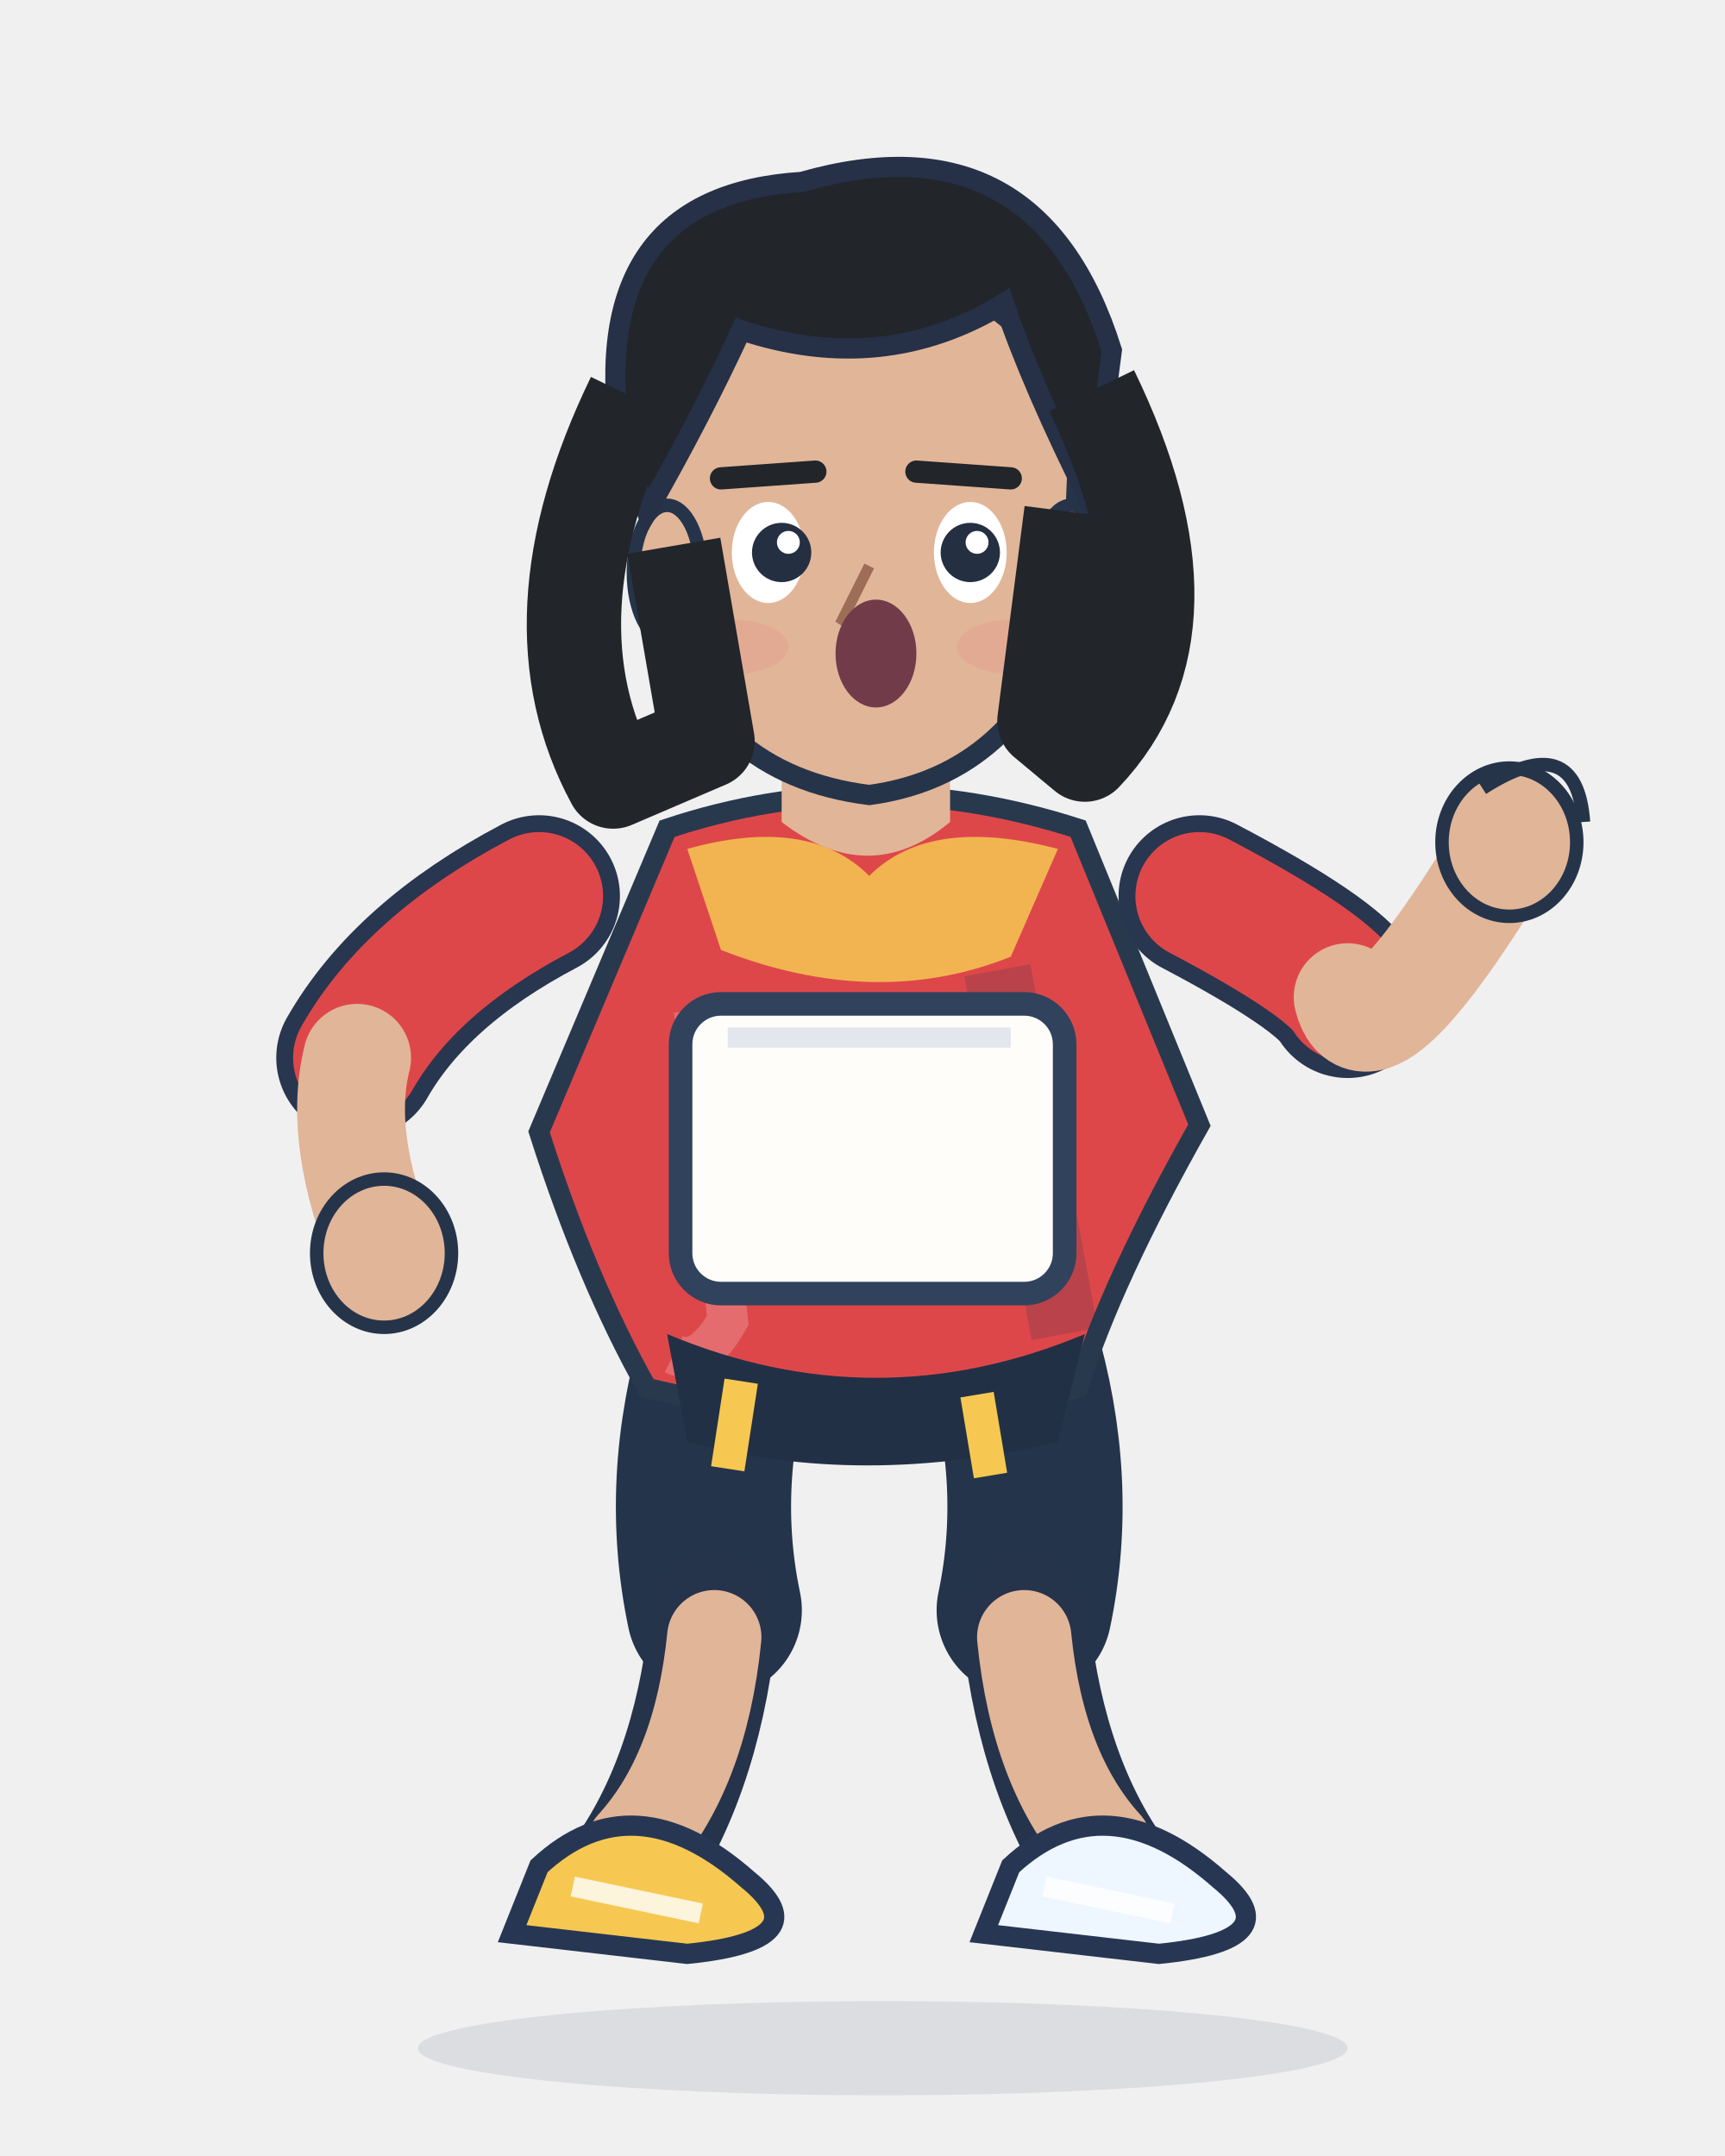
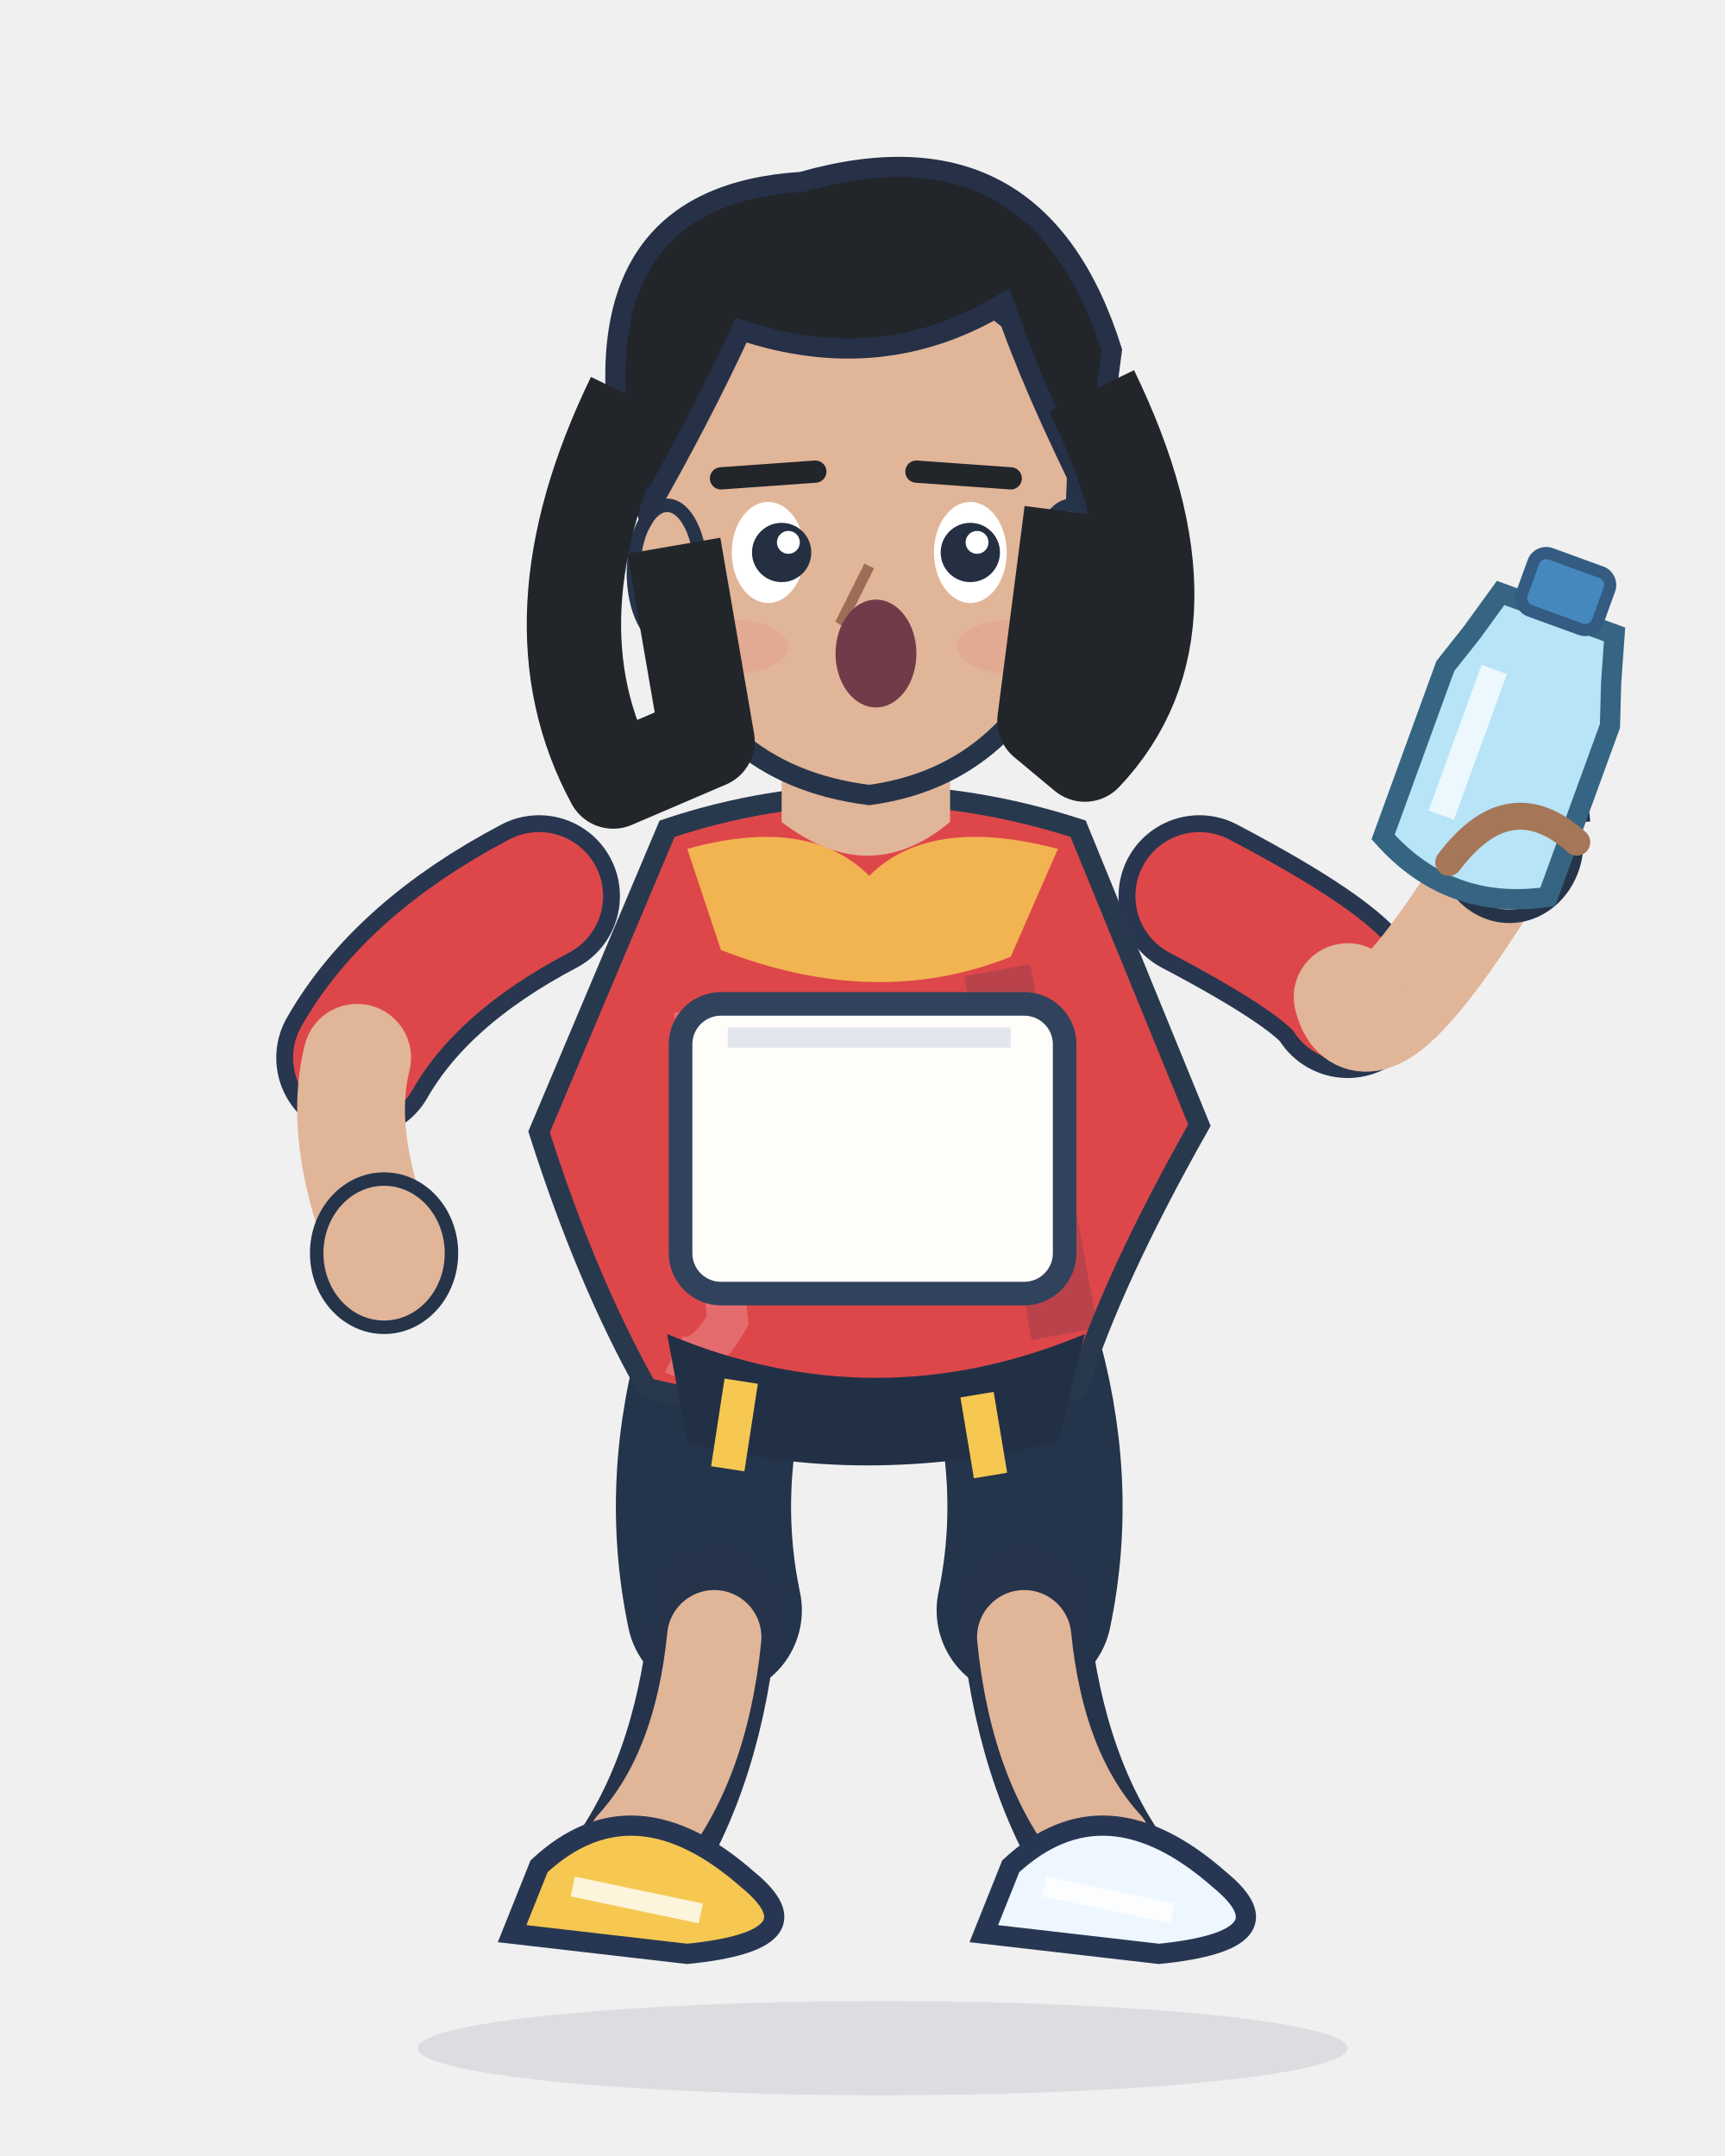
<svg xmlns="http://www.w3.org/2000/svg" width="256" height="320" viewBox="0 0 256 320" role="img" aria-label="CN female catch">
  <g id="body_21_pose" transform="translate(0 0)">
    <ellipse cx="131" cy="304" rx="69" ry="7" fill="#26385c" opacity=".10" />
    <g id="legs">
      <g id="leg_left">
        <path d="M108 200 Q102 220 106 239" stroke="#24344a" stroke-width="26" stroke-linecap="round" fill="none" />
        <path d="M106 239 Q104 262 94 277" stroke="#25334b" stroke-width="19" stroke-linecap="round" fill="none" />
        <path d="M106 243 Q104 263 94 274" stroke="#e1b598" stroke-width="14" stroke-linecap="round" fill="none" />
        <path d="M80 277 Q94 264 111 279 Q122 288 102 290 L76 287Z" fill="#f6c852" stroke="#273753" stroke-width="3" />
        <path d="M85 280 L104 284" stroke="#ffffff" stroke-width="3" opacity=".8" />
      </g>
      <g id="leg_right">
        <path d="M150 200 Q156 220 152 239" stroke="#24344a" stroke-width="26" stroke-linecap="round" fill="none" />
        <path d="M152 239 Q154 262 164 277" stroke="#25334b" stroke-width="19" stroke-linecap="round" fill="none" />
        <path d="M152 243 Q154 263 164 274" stroke="#e1b598" stroke-width="14" stroke-linecap="round" fill="none" />
        <path d="M150 277 Q164 264 181 279 Q192 288 172 290 L146 287Z" fill="#eef7ff" stroke="#273753" stroke-width="3" />
        <path d="M155 280 L174 284" stroke="#ffffff" stroke-width="3" opacity=".8" />
      </g>
    </g>
    <g id="arm_left">
      <path d="M80 133 Q61 143 53 157" fill="none" stroke="#28364f" stroke-width="24" stroke-linecap="round" />
      <path d="M80 133 Q61 143 53 157" fill="none" stroke="#de474a" stroke-width="19" stroke-linecap="round" />
      <path d="M53 157 Q50 169 57 186" stroke="#e1b598" stroke-width="16" stroke-linecap="round" fill="none" />
      <ellipse cx="57" cy="186" rx="10" ry="11" fill="#e1b598" stroke="#26344a" stroke-width="2" />
    </g>
    <g id="torso">
      <path d="M99 123 Q129 113 160 123 L178 167 Q165 190 160 206 Q129 214 96 206 Q87 190 80 168Z" fill="#de474a" stroke="#28394e" stroke-width="3" />
      <path d="M102 126 Q120 121 129 130 Q138 121 157 126 L150 142 Q130 150 107 141Z" fill="#f6c852" opacity=".84" />
      <path d="M103 150 L108 196 Q104 203 100 201" stroke="#fff" stroke-opacity=".20" stroke-width="6" fill="none" />
      <path d="M148 144 L158 198" stroke="#193451" stroke-opacity=".18" stroke-width="10" fill="none" />
      <path d="M116 113 L116 122 Q129 132 141 122 L141 111Z" fill="#e1b598" />
      <path d="M99 198 Q130 211 161 198 L157 214 Q128 221 102 214Z" fill="#223045" />
      <path d="M110 205 L108 218 M145 207 L147 219" stroke="#f6c852" stroke-width="5" />
    </g>
    <g id="arm_right">
      <path d="M178 133 Q197 143 200 148" fill="none" stroke="#28364f" stroke-width="24" stroke-linecap="round" />
      <path d="M178 133 Q197 143 200 148" fill="none" stroke="#de474a" stroke-width="19" stroke-linecap="round" />
      <path d="M200 148 Q203 160 224 125" stroke="#e1b598" stroke-width="16" stroke-linecap="round" fill="none" />
      <ellipse cx="224" cy="125" rx="10" ry="11" fill="#e1b598" stroke="#26344a" stroke-width="2" />
      <path d="M220 117 Q234 108 235 122" fill="none" stroke="#26344a" stroke-width="2" />
    </g>
    <g id="face">
      <path d="M97 67 Q99 42 128 40 Q155 41 160 67 L159 91 Q151 115 129 118 Q105 115 98 91Z" fill="#e1b598" stroke="#26344a" stroke-width="3" />
      <path d="M102 83 Q97 93 106 102" stroke="#fff1dd" stroke-width="5" opacity=".22" fill="none" />
      <ellipse cx="99" cy="85" rx="5" ry="10" fill="#e1b598" stroke="#26344a" stroke-width="2" />
      <ellipse cx="159" cy="85" rx="5" ry="10" fill="#e1b598" stroke="#26344a" stroke-width="2" />
      <path d="M107 71 L121 70 M136 70 L150 71" fill="none" stroke="#22252a" stroke-width="3.3" stroke-linecap="round" />
      <ellipse cx="114" cy="82" rx="5.4" ry="7.5" fill="#fff" />
      <ellipse cx="144" cy="82" rx="5.4" ry="7.5" fill="#fff" />
      <circle cx="116" cy="82" r="4.4" fill="#242f42" />
      <circle cx="144" cy="82" r="4.4" fill="#242f42" />
      <circle cx="117" cy="80.5" r="1.7" fill="#fff" />
      <circle cx="145" cy="80.5" r="1.7" fill="#fff" />
      <path d="M129 84 L125 92 Q128 94 133 92" stroke="#9d6d58" stroke-width="1.6" fill="none" />
      <ellipse cx="109" cy="96" rx="8" ry="4" fill="#ee8382" opacity=".21" />
      <ellipse cx="150" cy="96" rx="8" ry="4" fill="#ee8382" opacity=".21" />
      <ellipse cx="130" cy="97" rx="6" ry="8" fill="#713b4a" />
    </g>
    <g id="hair">
      <path d="M92 65 Q87 29 119 27 Q154 17 165 52 L162 75 Q153 57 149 45 Q131 56 110 49 Q104 62 96 76Z" fill="#22252a" stroke="#263047" stroke-width="3" />
      <path d="M94 59 Q78 92 91 116 L105 110 100 81 M162 58 Q179 93 161 112 L155 107 159 76" stroke="#22252a" stroke-width="14" stroke-linejoin="round" fill="none" />
    </g>
    <g id="bib_placeholder">
      <rect x="101" y="149" width="57" height="43" rx="6" fill="#fffdf9" stroke="#31425c" stroke-width="3.5" />
      <path d="M108 154 H150" stroke="#e3e7ed" stroke-width="3" />
    </g>
  </g>
+   <g id="received_supply" transform="translate(225 108) rotate(20)">
+     <path d="M-9 -18 H9 L11 -11 L13 -5 V22 Q0 29 -13 22 V-5 L-11 -11Z" fill="#b7e4f6" stroke="#356582" stroke-width="3" />
+     <rect x="-6" y="-26" width="12" height="9" rx="2" fill="#4488be" stroke="#345b82" stroke-width="1.8" />
+     <path d="M-6 -7 V16" stroke="#fff" stroke-width="4" opacity=".74" />
+   </g>
+   <path id="fingers_over_supply" d="M215 128 Q224 116 234 125" fill="none" stroke="#a57657" stroke-width="4" stroke-linecap="round" />
</svg>
